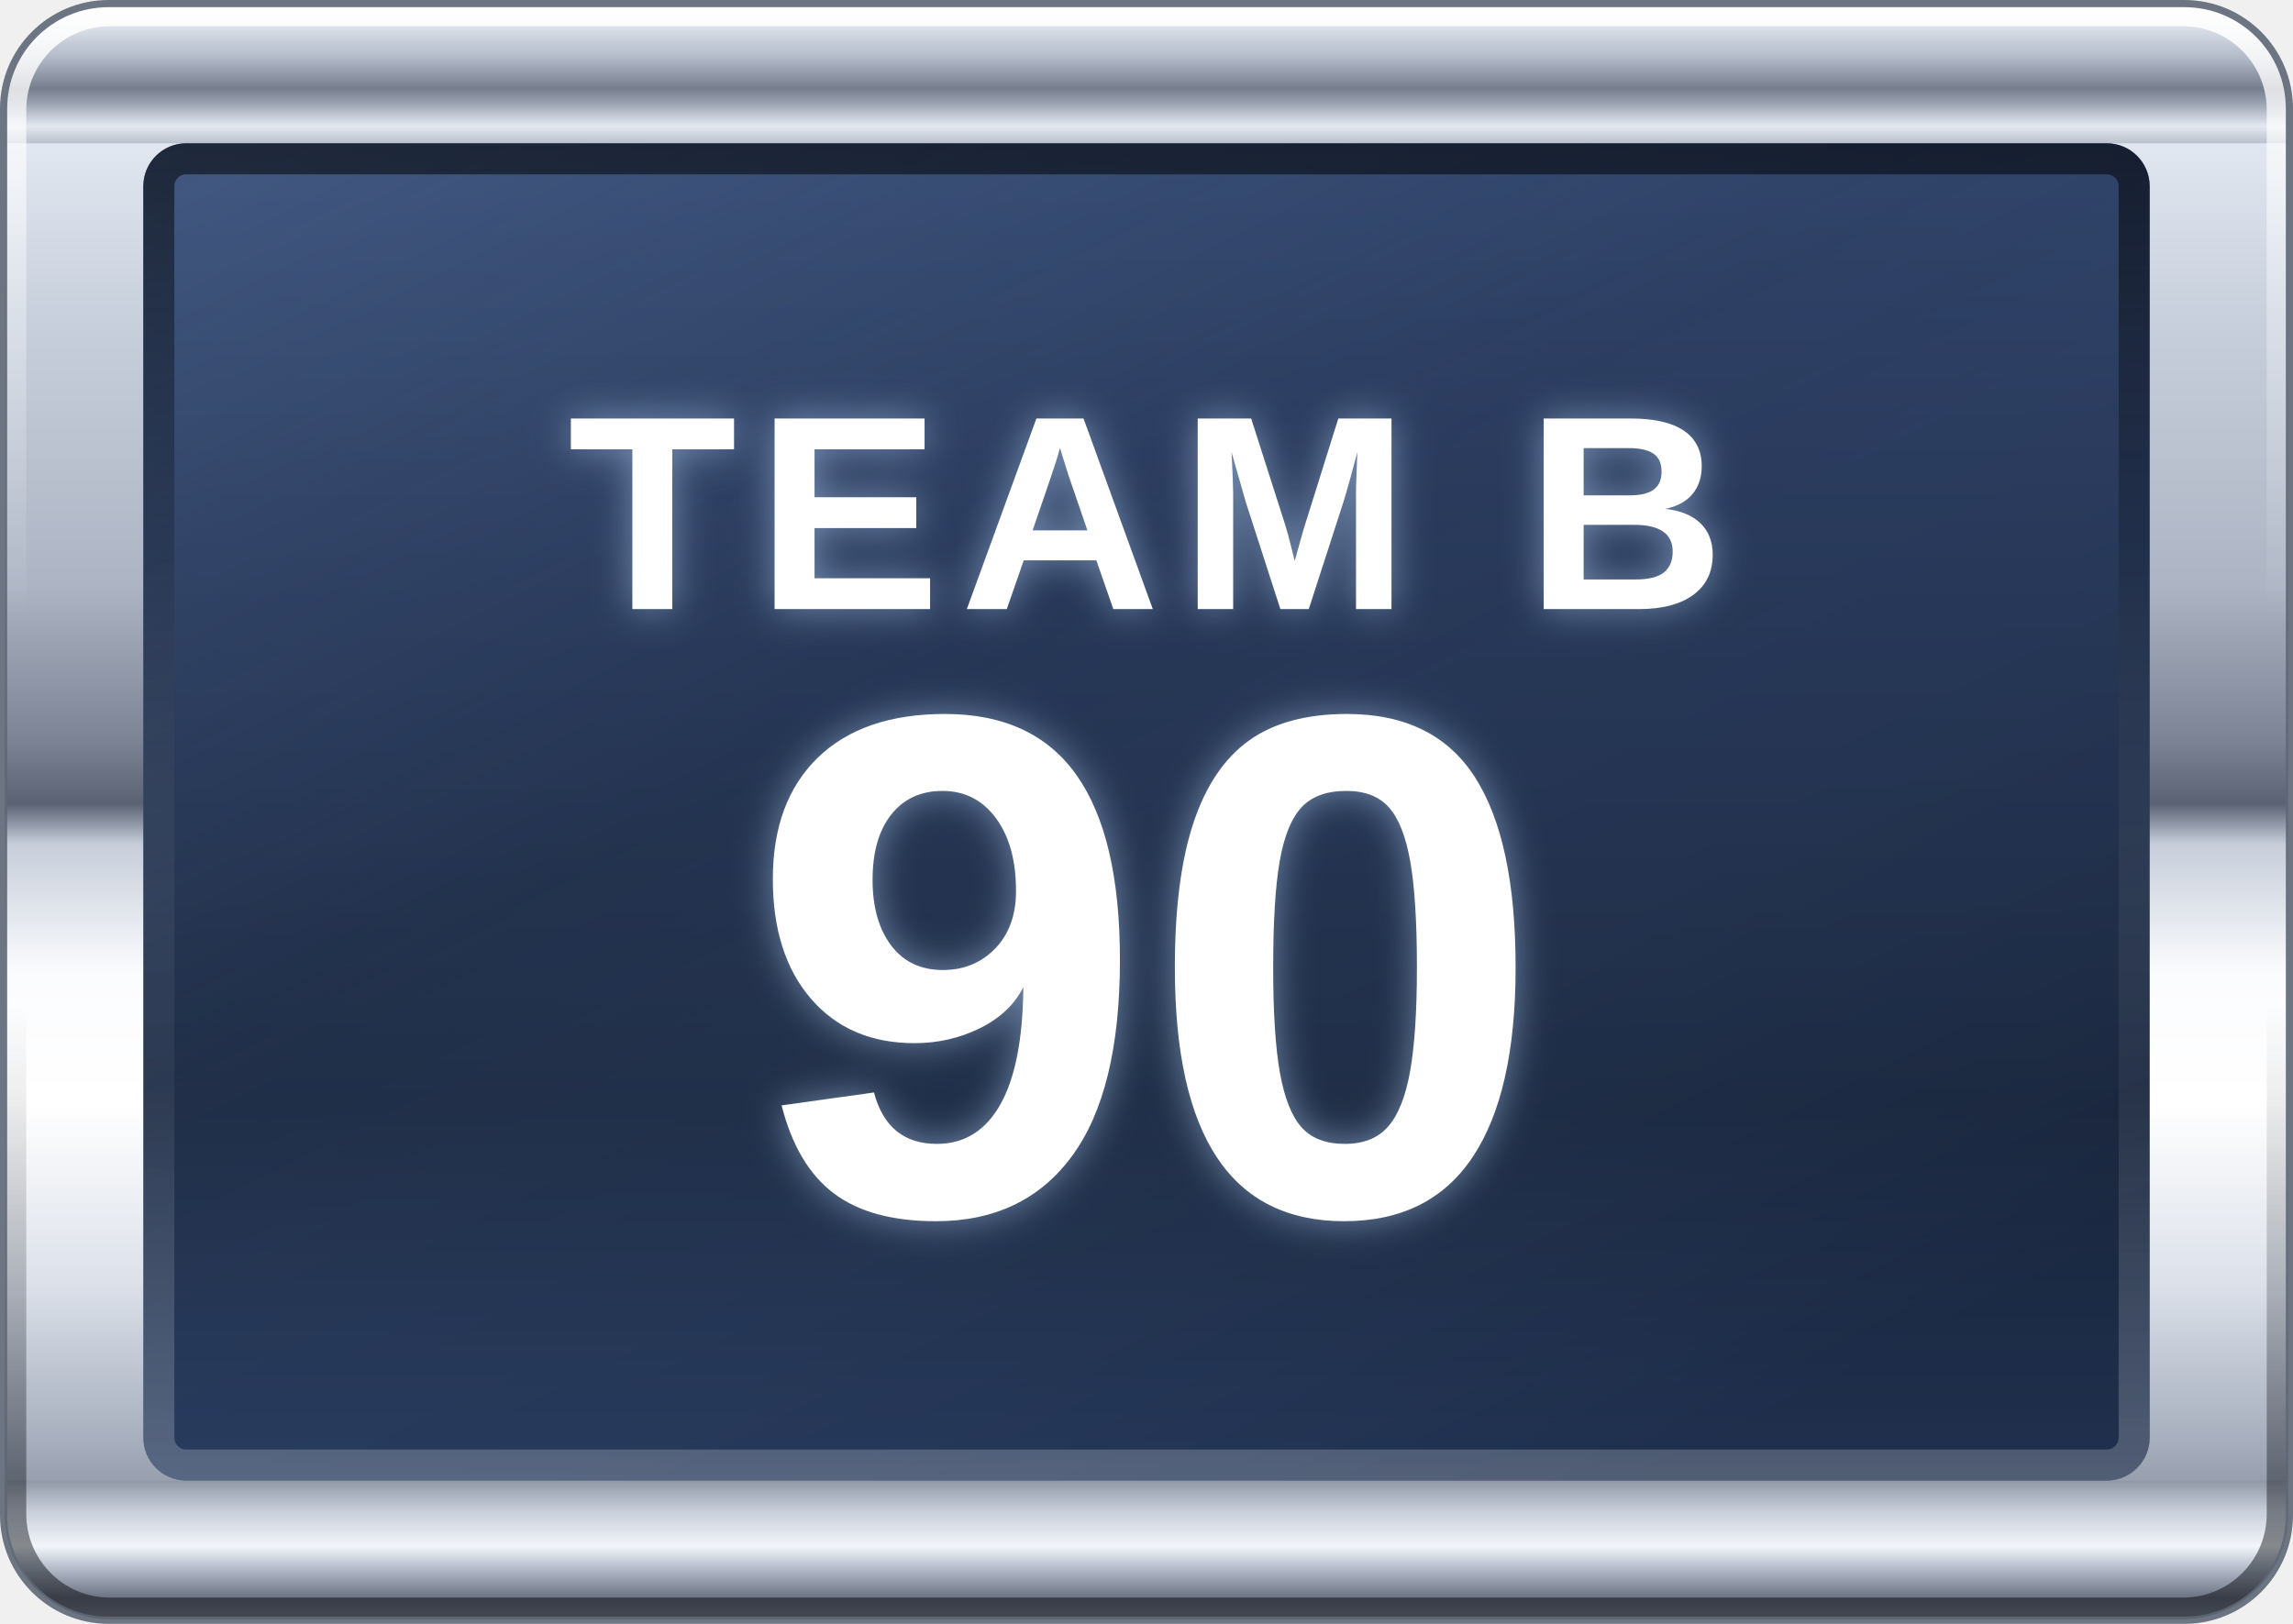
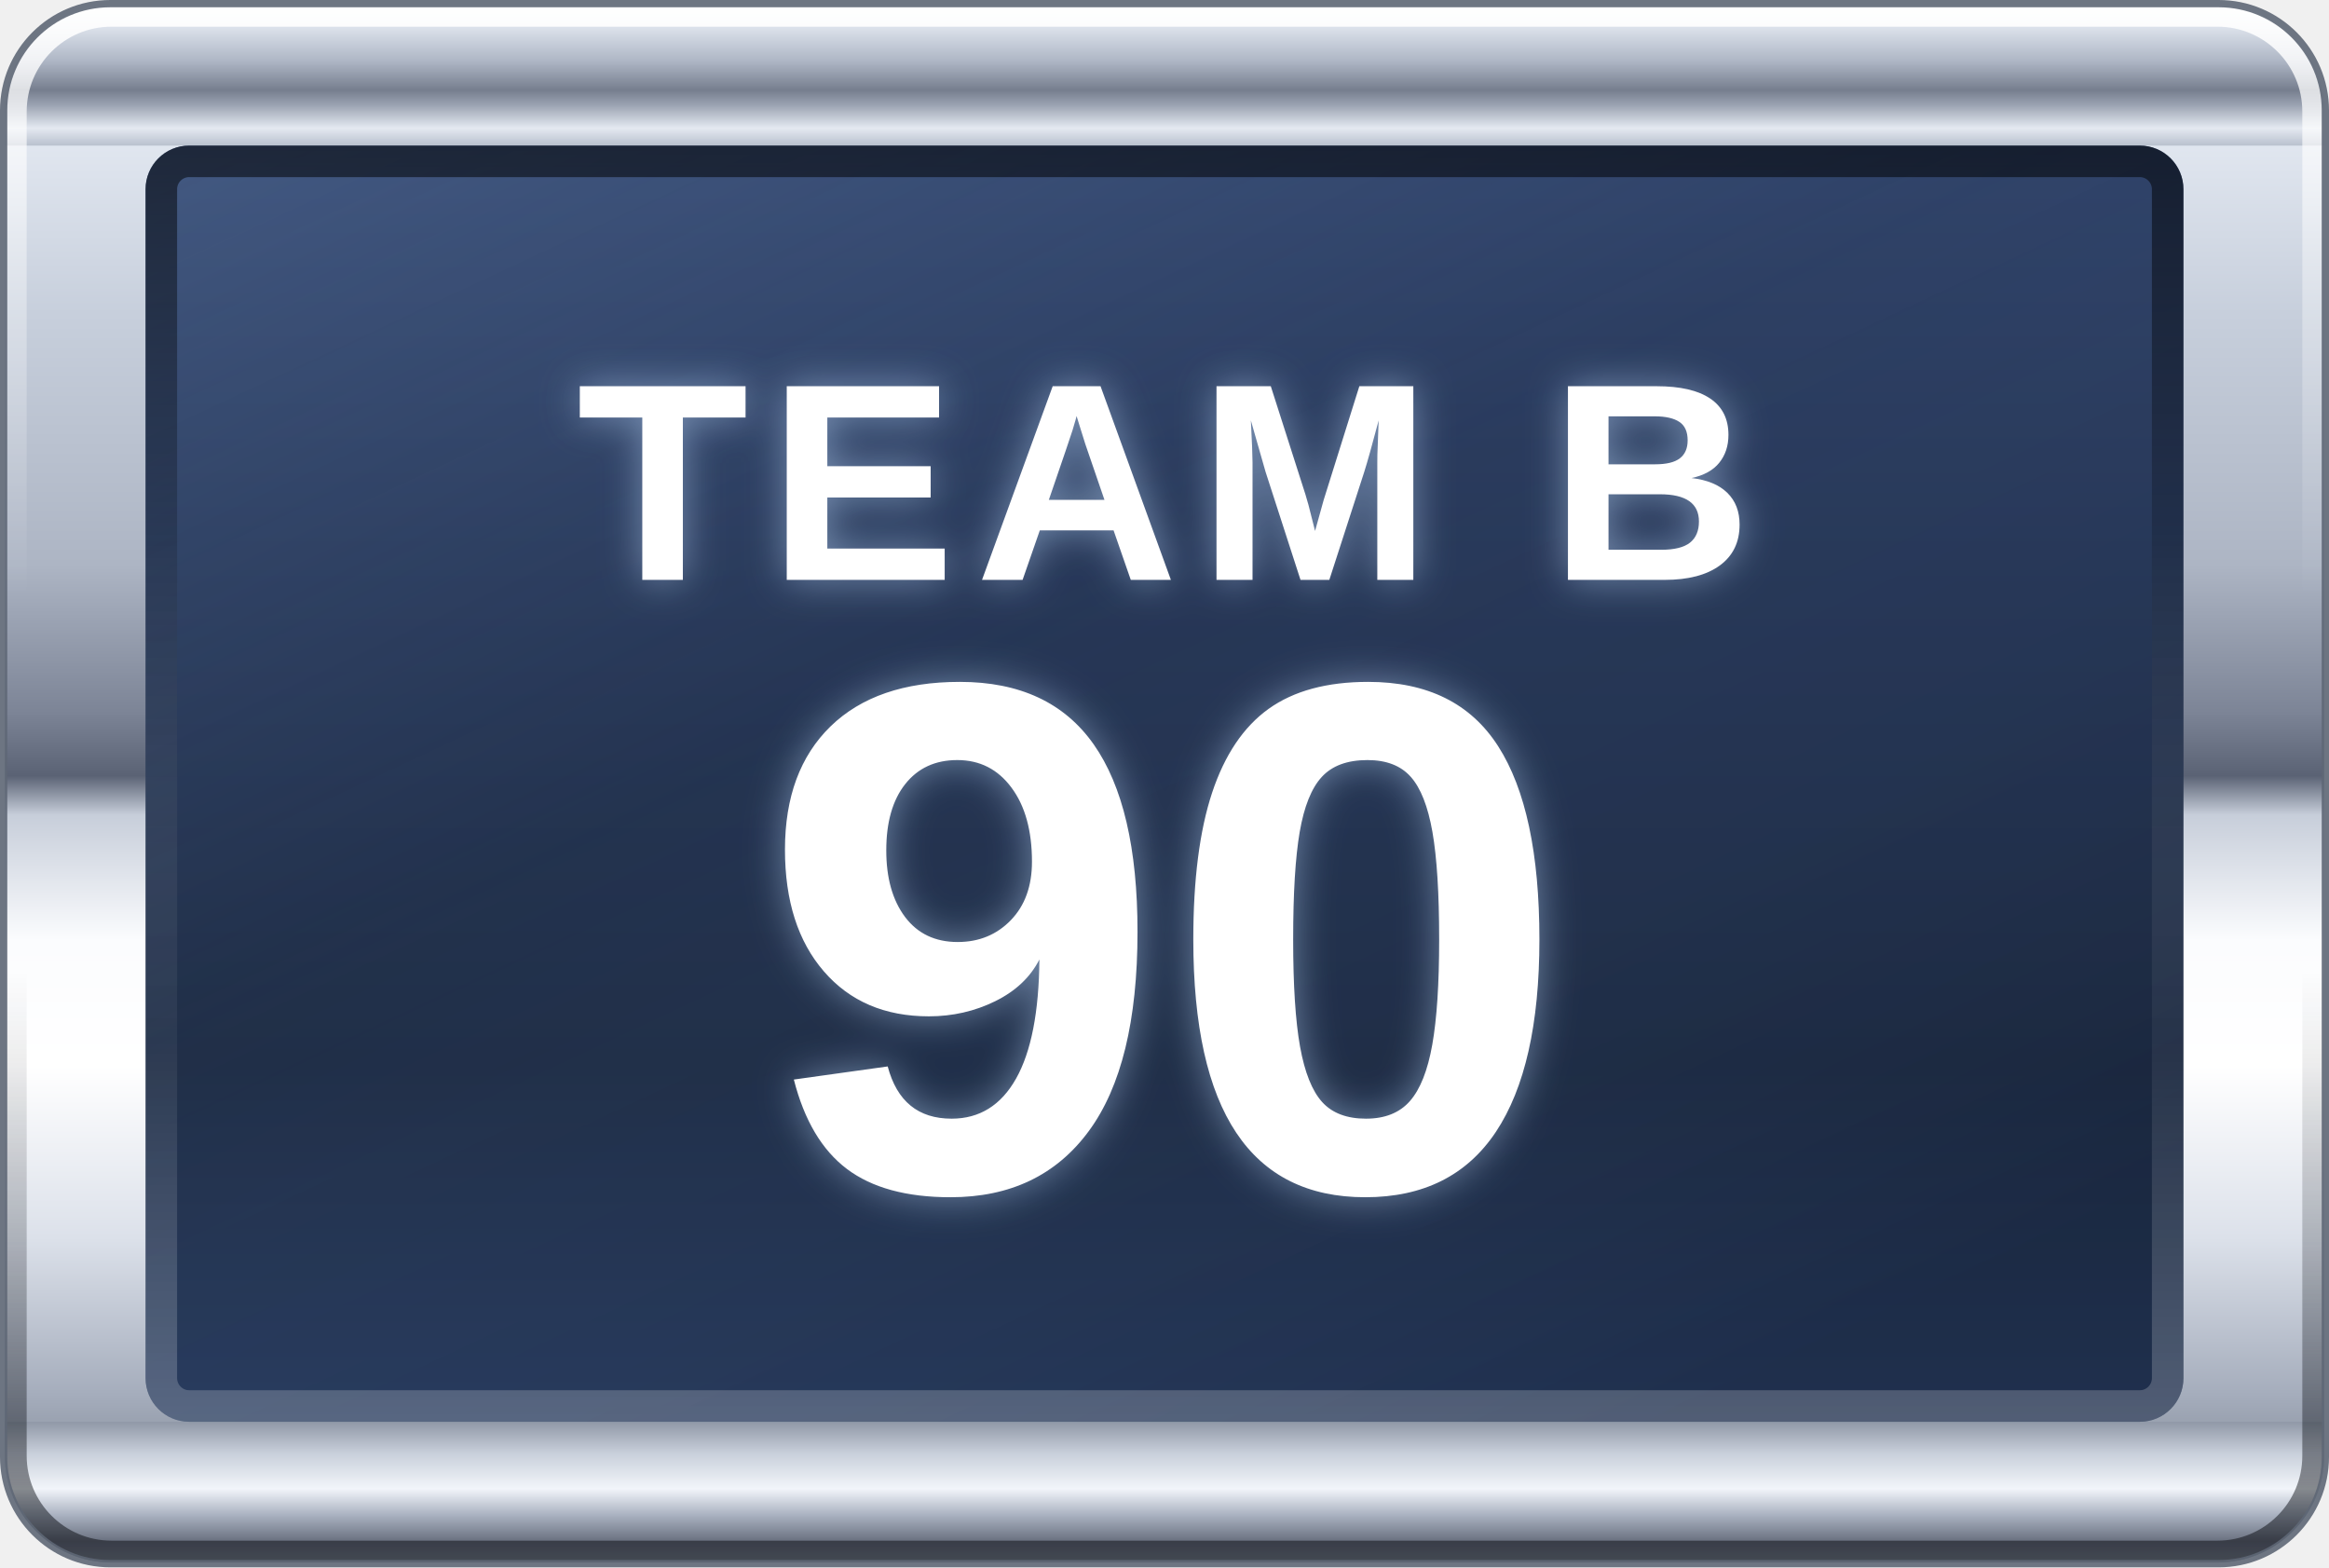
- <svg xmlns="http://www.w3.org/2000/svg" viewBox="0 0 480 340" width="480" height="340">
+ <svg xmlns="http://www.w3.org/2000/svg" viewBox="0 0 480 323" width="480" height="323">
  <defs>
    <linearGradient id="chrome" x1="0" y1="0" x2="0" y2="1">
      <stop offset="0.00" stop-color="#F6F9FD" />
      <stop offset="0.06" stop-color="#E8EDF5" />
      <stop offset="0.20" stop-color="#C7CFDC" />
      <stop offset="0.36" stop-color="#ADB5C4" />
      <stop offset="0.455" stop-color="#7C8496" />
      <stop offset="0.495" stop-color="#5A6274" />
      <stop offset="0.520" stop-color="#C7CEDA" />
      <stop offset="0.60" stop-color="#FBFCFE" />
      <stop offset="0.68" stop-color="#FFFFFF" />
      <stop offset="0.79" stop-color="#DCE1EA" />
      <stop offset="0.89" stop-color="#A5ADBC" />
      <stop offset="0.96" stop-color="#79818F" />
      <stop offset="1.00" stop-color="#AEB6C4" />
    </linearGradient>
    <linearGradient id="bevel" x1="0" y1="0" x2="0" y2="1">
      <stop offset="0.00" stop-color="#FFFFFF" stop-opacity="0.95" />
      <stop offset="0.16" stop-color="#FFFFFF" stop-opacity="0.40" />
      <stop offset="0.38" stop-color="#FFFFFF" stop-opacity="0.00" />
      <stop offset="0.62" stop-color="#0B0E14" stop-opacity="0.00" />
      <stop offset="0.85" stop-color="#0B0E14" stop-opacity="0.30" />
      <stop offset="1.00" stop-color="#0B0E14" stop-opacity="0.55" />
    </linearGradient>
    <linearGradient id="screen" x1="0" y1="0" x2="0" y2="1">
      <stop offset="0.00" stop-color="#2C3E63" />
      <stop offset="0.35" stop-color="#22314F" />
      <stop offset="0.72" stop-color="#1B283F" />
      <stop offset="1.00" stop-color="#243657" />
    </linearGradient>
    <linearGradient id="recess" x1="0" y1="0" x2="0" y2="1">
      <stop offset="0.00" stop-color="#000000" stop-opacity="0.55" />
      <stop offset="0.30" stop-color="#000000" stop-opacity="0.18" />
      <stop offset="0.70" stop-color="#FFFFFF" stop-opacity="0.05" />
      <stop offset="1.00" stop-color="#FFFFFF" stop-opacity="0.22" />
    </linearGradient>
    <linearGradient id="sheen" x1="0" y1="0" x2="0.75" y2="1">
      <stop offset="0.00" stop-color="#9FC6FF" stop-opacity="0.20" />
      <stop offset="0.45" stop-color="#7FA8E8" stop-opacity="0.05" />
      <stop offset="1.00" stop-color="#0A1428" stop-opacity="0.18" />
    </linearGradient>
    <filter id="glow" x="-25%" y="-25%" width="150%" height="150%">
      <feGaussianBlur stdDeviation="9" result="b" />
      <feMerge>
        <feMergeNode in="b" />
        <feMergeNode in="SourceGraphic" />
      </feMerge>
    </filter>
    <filter id="textglow" x="-35%" y="-35%" width="170%" height="180%">
      <feDropShadow dx="0" dy="7" stdDeviation="5" flood-color="#04070E" flood-opacity="0.72" />
      <feGaussianBlur in="SourceAlpha" stdDeviation="4" result="b" />
      <feFlood flood-color="#BEDCFF" flood-opacity="0.5" result="c" />
      <feComposite in="c" in2="b" operator="in" result="glow" />
      <feMerge>
        <feMergeNode in="glow" />
        <feMergeNode in="SourceGraphic" />
      </feMerge>
    </filter>
    <linearGradient id="frameTop" gradientUnits="userSpaceOnUse" x1="0" y1="0" x2="0" y2="30">
      <stop offset="0.00" stop-color="#FDFEFF" />
      <stop offset="0.18" stop-color="#DDE3EC" />
      <stop offset="0.42" stop-color="#AEB6C5" />
      <stop offset="0.62" stop-color="#767E8E" />
      <stop offset="0.72" stop-color="#9AA2B1" />
      <stop offset="0.88" stop-color="#E4E9F1" />
      <stop offset="1.00" stop-color="#B9C1CE" />
    </linearGradient>
-     <linearGradient id="frameBottom" gradientUnits="userSpaceOnUse" x1="0" y1="310" x2="0" y2="340">
+     <linearGradient id="frameBottom" gradientUnits="userSpaceOnUse" x1="0" y1="293" x2="0" y2="323">
      <stop offset="0.00" stop-color="#9098A7" />
      <stop offset="0.22" stop-color="#C9D0DB" />
      <stop offset="0.46" stop-color="#F2F5FA" />
      <stop offset="0.64" stop-color="#AAB2C1" />
      <stop offset="0.82" stop-color="#6A7180" />
      <stop offset="1.00" stop-color="#8F97A5" />
    </linearGradient>
    <clipPath id="frameClip">
-       <rect x="1" y="1" width="478" height="338" rx="22" />
+       <rect x="1" y="1" width="478" height="321" rx="22" />
    </clipPath>
    <clipPath id="screenClip">
-       <rect x="30" y="30" width="420" height="280" rx="9" />
+       <rect x="30" y="30" width="420" height="263" rx="9" />
    </clipPath>
  </defs>
  <g transform="translate(0,0)">
-     <rect x="1" y="1" width="478" height="338" rx="22" fill="url(#chrome)" />
+     <rect x="1" y="1" width="478" height="321" rx="22" fill="url(#chrome)" />
    <g clip-path="url(#frameClip)">
      <rect x="0" y="0" width="480" height="30" fill="url(#frameTop)" />
-       <rect x="0" y="310" width="480" height="30" fill="url(#frameBottom)" />
-       <rect x="1" y="1" width="478" height="338" rx="22" fill="none" stroke="url(#bevel)" stroke-width="9" />
+       <rect x="0" y="293" width="480" height="30" fill="url(#frameBottom)" />
+       <rect x="1" y="1" width="478" height="321" rx="22" fill="none" stroke="url(#bevel)" stroke-width="9" />
    </g>
-     <rect x="0.75" y="0.75" width="478.5" height="338.5" rx="22" fill="none" stroke="#5F6776" stroke-width="1.5" stroke-opacity="0.9" />
-     <rect x="30" y="30" width="420" height="280" rx="9" fill="url(#screen)" />
+     <rect x="0.75" y="0.75" width="478.5" height="321.5" rx="22" fill="none" stroke="#5F6776" stroke-width="1.5" stroke-opacity="0.9" />
+     <rect x="30" y="30" width="420" height="263" rx="9" fill="url(#screen)" />
    <g clip-path="url(#screenClip)">
-       <rect x="30" y="30" width="420" height="280" fill="url(#sheen)" />
+       <rect x="30" y="30" width="420" height="263" fill="url(#sheen)" />
    </g>
    <g clip-path="url(#screenClip)">
-       <rect x="30" y="30" width="420" height="280" rx="9" fill="none" stroke="url(#recess)" stroke-width="13" />
+       <rect x="30" y="30" width="420" height="263" rx="9" fill="none" stroke="url(#recess)" stroke-width="13" />
    </g>
-     <text x="240" y="127.53" text-anchor="middle" font-family="'Arial Narrow','Haettenschweiler','Arial Bold',Arial,Helvetica,sans-serif" font-size="58" font-weight="bold" letter-spacing="4" fill="#FFFFFF" filter="url(#textglow)">TEAM B</text>
-     <text x="240" y="254.23" text-anchor="middle" font-family="'Arial Narrow','Haettenschweiler','Arial Bold',Arial,Helvetica,sans-serif" font-size="150" font-weight="bold" fill="#FFFFFF" filter="url(#textglow)">90</text>
+     <text x="240" y="119.50" text-anchor="middle" font-family="'Arial Narrow','Haettenschweiler','Arial Bold',Arial,Helvetica,sans-serif" font-size="58" font-weight="bold" letter-spacing="4" fill="#FFFFFF" filter="url(#textglow)">TEAM B</text>
+     <text x="240" y="245.26" text-anchor="middle" font-family="'Arial Narrow','Haettenschweiler','Arial Bold',Arial,Helvetica,sans-serif" font-size="150" font-weight="bold" fill="#FFFFFF" filter="url(#textglow)">90</text>
  </g>
</svg>
